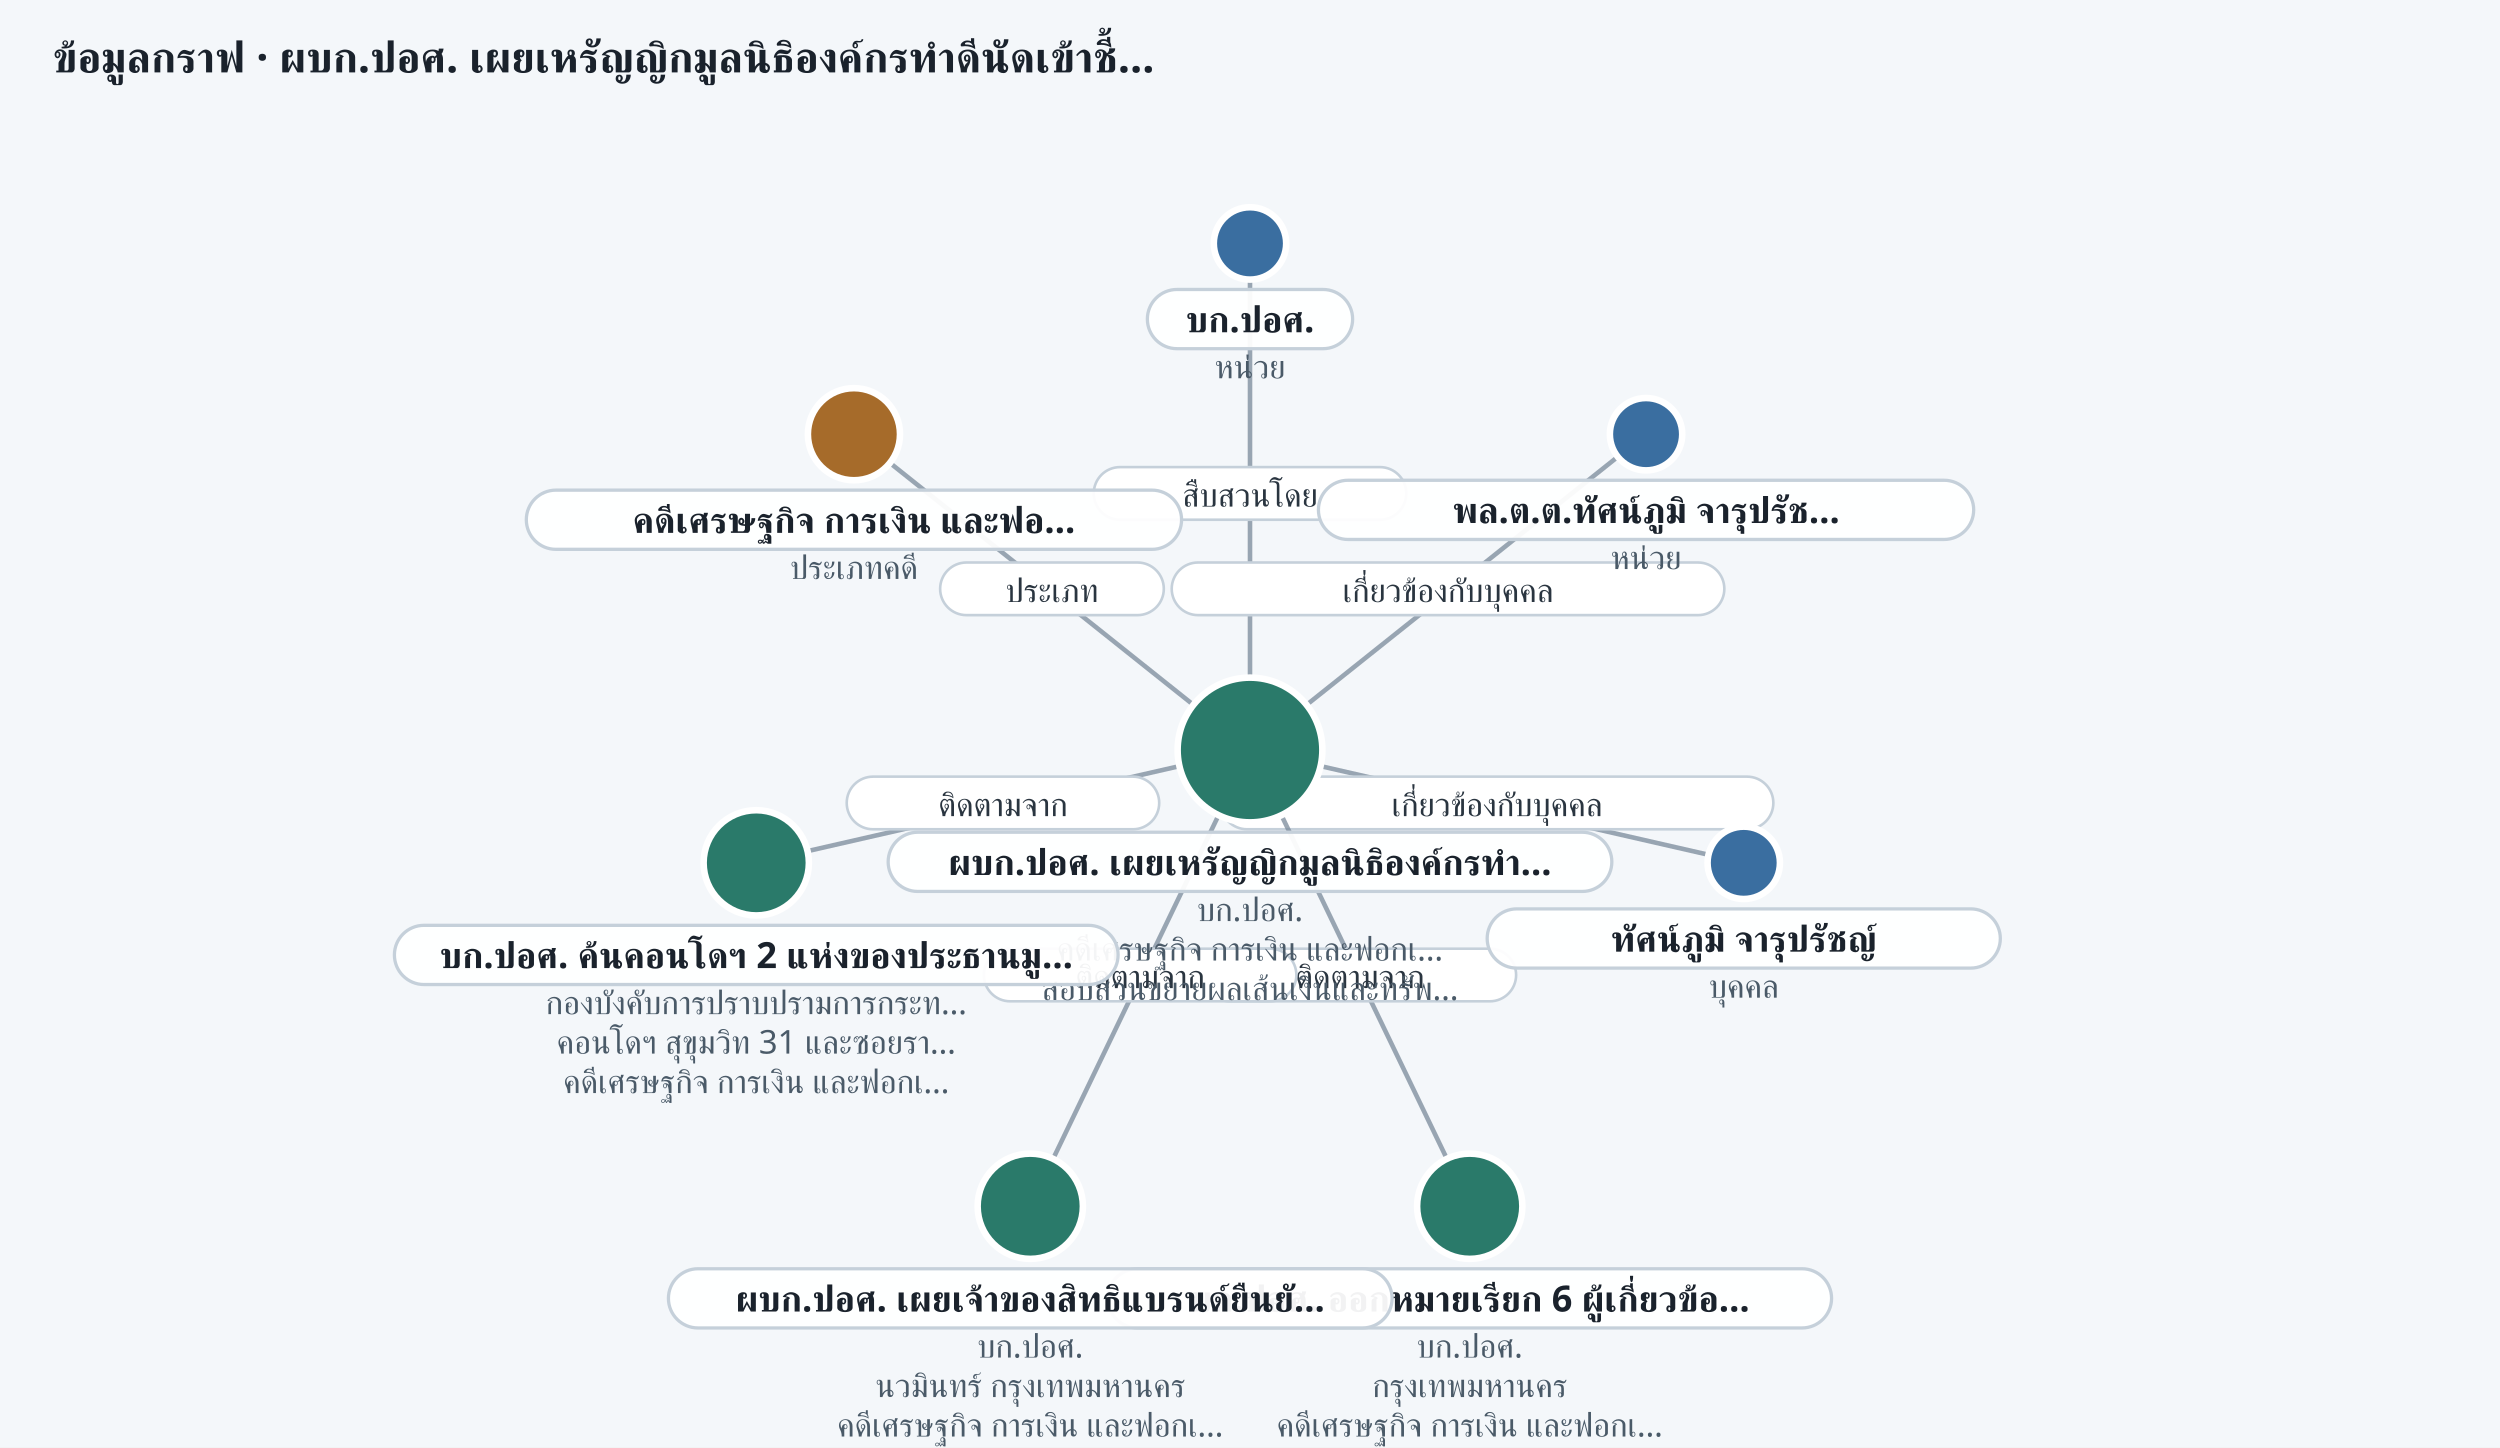
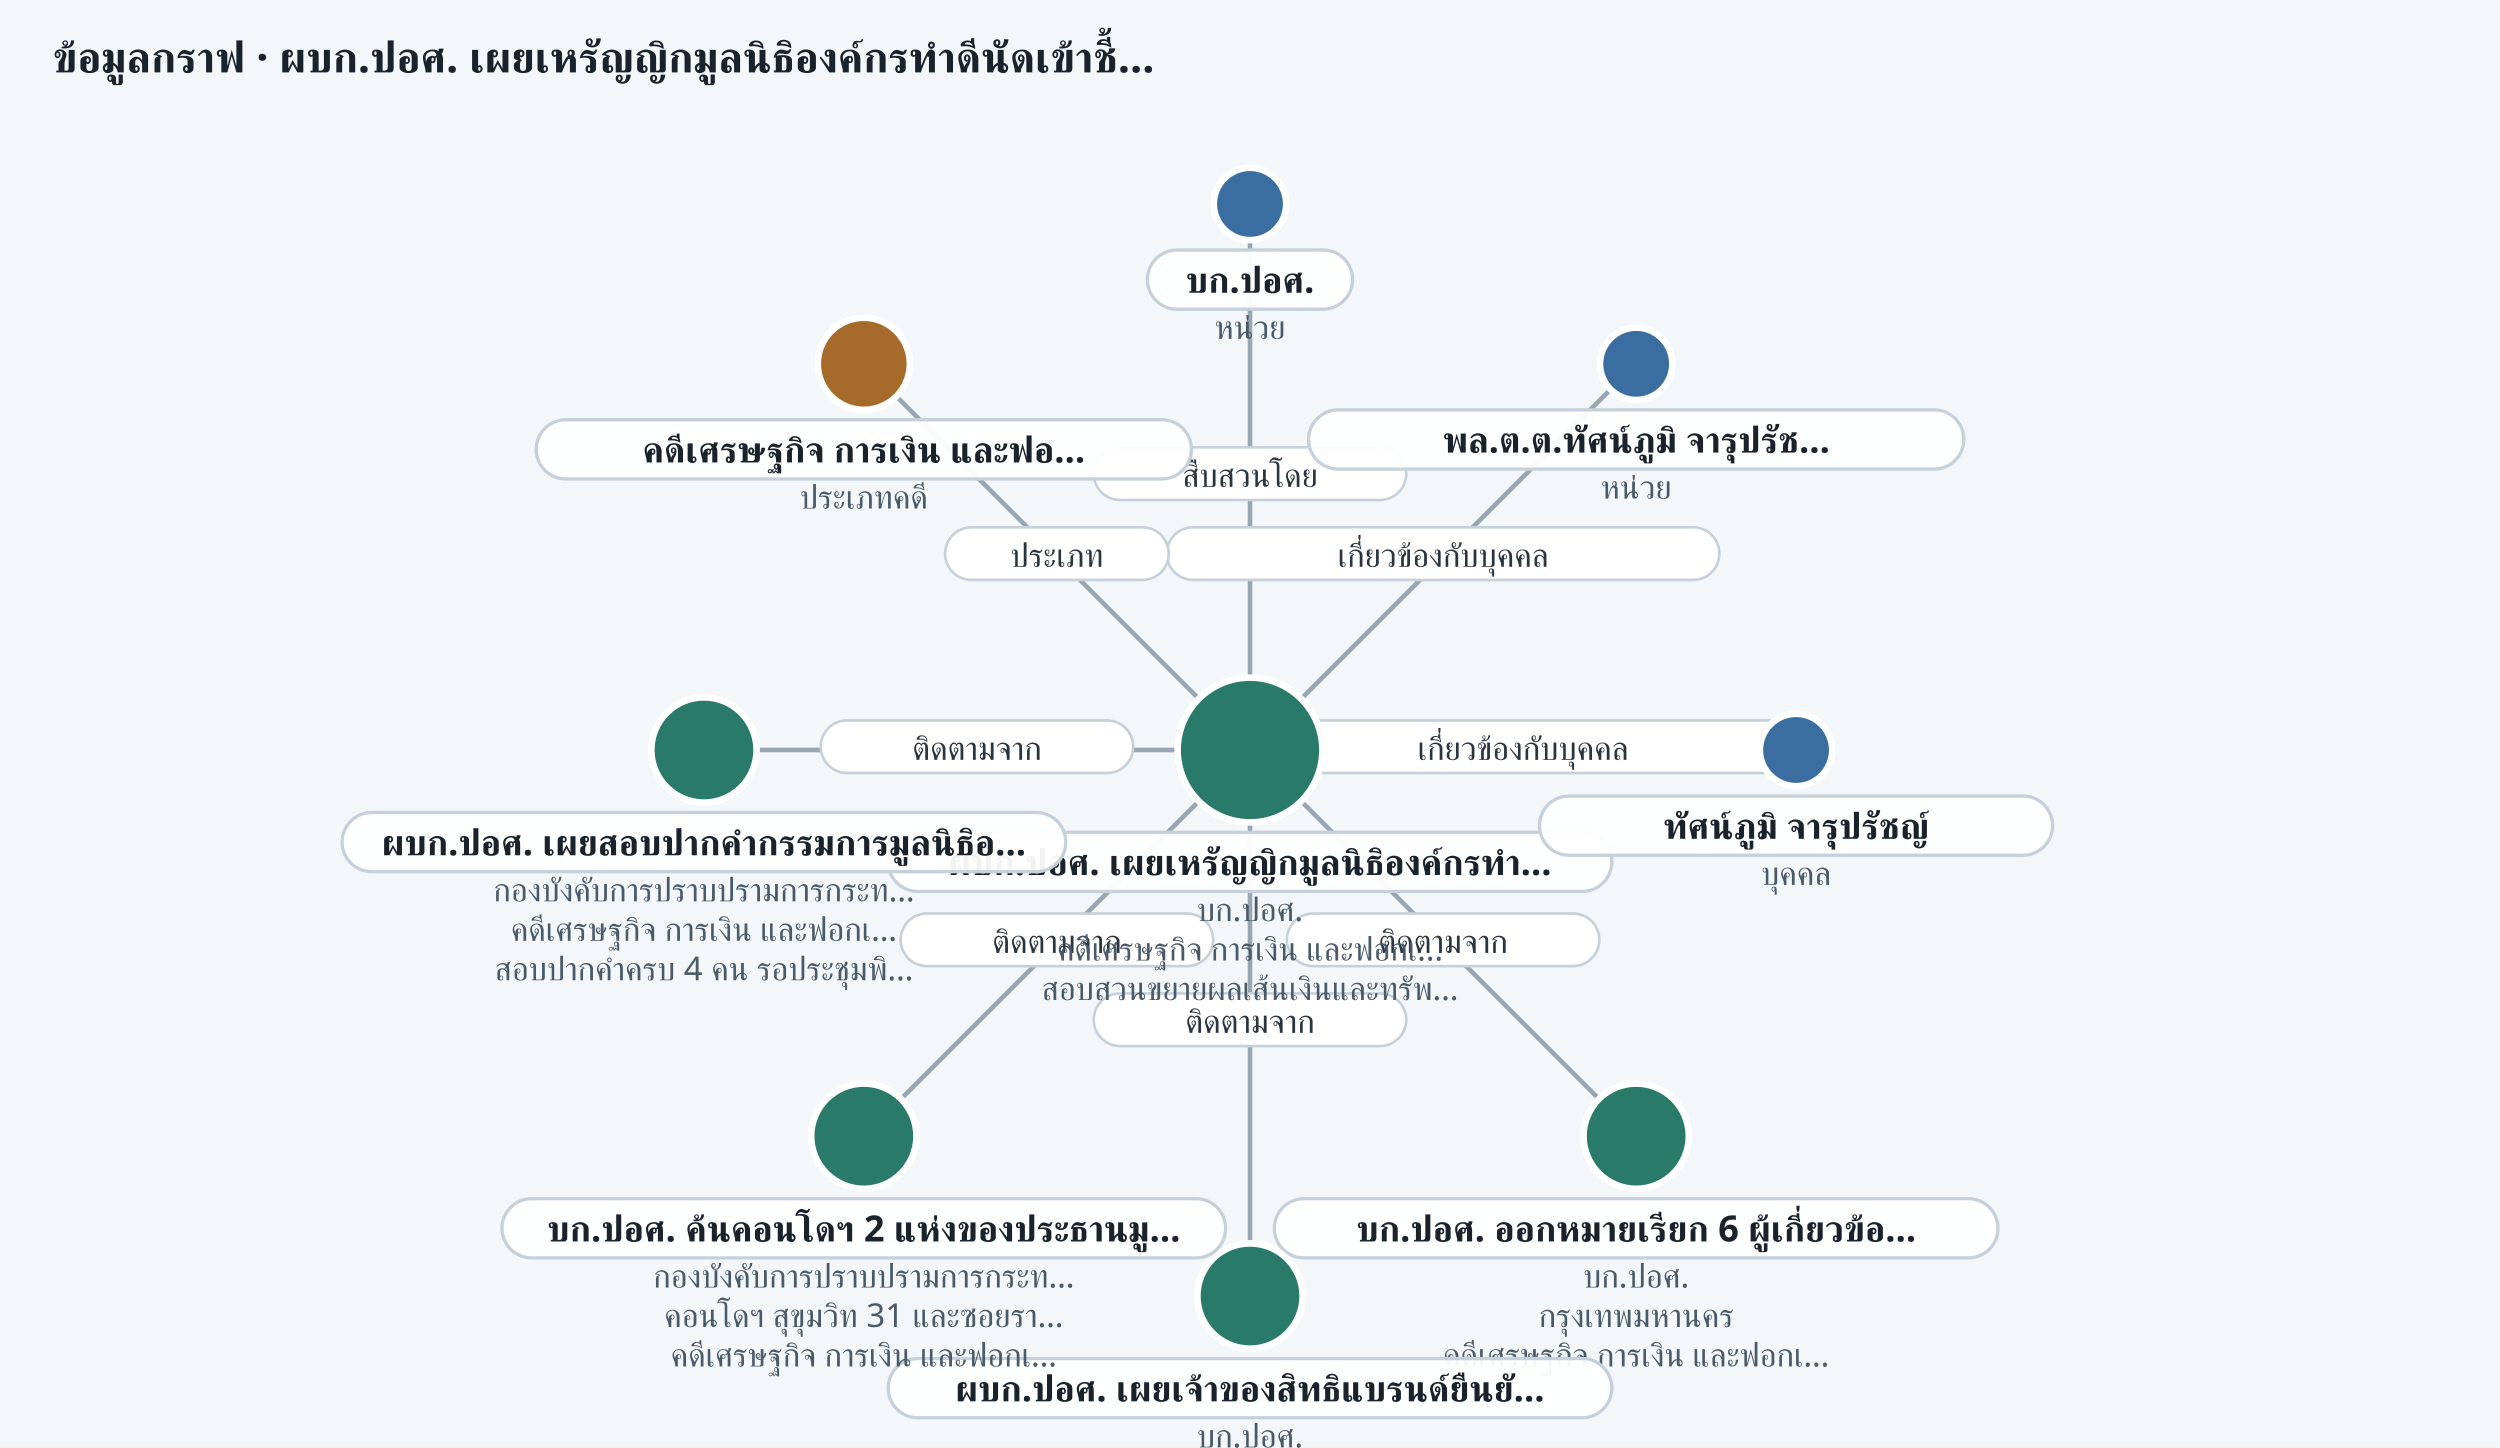
<svg xmlns="http://www.w3.org/2000/svg" width="760" height="440" viewBox="0 0 760 440" role="img" aria-label="ego graph 20261111-econ-01">
  <rect width="100%" height="100%" fill="#f4f7fa" />
  <text x="16" y="22" font-size="13" font-weight="700" fill="#1a222c" font-family="Sarabun, Anuphan, sans-serif">ข้อมูลกราฟ · ผบก.ปอศ. เผยเหรัญญิกมูลนิธิองค์กรทำดีนัดเข้าชี้…</text>
-   <line x1="380.0" y1="228.0" x2="380.0" y2="74.0" stroke="#7a8a9a" stroke-width="1.4" opacity="0.75" />
-   <rect x="332.5" y="142.0" width="95.0" height="16" rx="8" fill="#fff" stroke="#c5d0da" stroke-width="0.8" />
-   <text x="380.0" y="154.0" text-anchor="middle" font-size="10" fill="#2a3540" font-family="Sarabun, Anuphan, sans-serif">สืบสวนโดย</text>
-   <line x1="380.0" y1="228.0" x2="500.4" y2="132.0" stroke="#7a8a9a" stroke-width="1.4" opacity="0.75" />
-   <rect x="356.2" y="171.0" width="168.0" height="16" rx="8" fill="#fff" stroke="#c5d0da" stroke-width="0.8" />
-   <text x="440.2" y="183.0" text-anchor="middle" font-size="10" fill="#2a3540" font-family="Sarabun, Anuphan, sans-serif">เกี่ยวข้องกับบุคคล</text>
-   <line x1="380.0" y1="228.0" x2="530.1" y2="262.3" stroke="#7a8a9a" stroke-width="1.4" opacity="0.75" />
-   <rect x="371.1" y="236.1" width="168.0" height="16" rx="8" fill="#fff" stroke="#c5d0da" stroke-width="0.8" />
-   <text x="455.1" y="248.1" text-anchor="middle" font-size="10" fill="#2a3540" font-family="Sarabun, Anuphan, sans-serif">เกี่ยวข้องกับบุคคล</text>
-   <line x1="380.0" y1="228.0" x2="446.8" y2="366.7" stroke="#7a8a9a" stroke-width="1.4" opacity="0.75" />
-   <rect x="365.9" y="288.4" width="95.0" height="16" rx="8" fill="#fff" stroke="#c5d0da" stroke-width="0.8" />
-   <text x="413.4" y="300.4" text-anchor="middle" font-size="10" fill="#2a3540" font-family="Sarabun, Anuphan, sans-serif">ติดตามจาก</text>
-   <line x1="380.0" y1="228.0" x2="313.2" y2="366.7" stroke="#7a8a9a" stroke-width="1.4" opacity="0.75" />
-   <rect x="299.1" y="288.4" width="95.0" height="16" rx="8" fill="#fff" stroke="#c5d0da" stroke-width="0.8" />
-   <text x="346.6" y="300.4" text-anchor="middle" font-size="10" fill="#2a3540" font-family="Sarabun, Anuphan, sans-serif">ติดตามจาก</text>
-   <line x1="229.9" y1="262.3" x2="380.0" y2="228.0" stroke="#7a8a9a" stroke-width="1.4" opacity="0.75" />
-   <rect x="257.4" y="236.1" width="95.0" height="16" rx="8" fill="#fff" stroke="#c5d0da" stroke-width="0.8" />
-   <text x="304.9" y="248.1" text-anchor="middle" font-size="10" fill="#2a3540" font-family="Sarabun, Anuphan, sans-serif">ติดตามจาก</text>
-   <line x1="380.0" y1="228.0" x2="259.6" y2="132.0" stroke="#7a8a9a" stroke-width="1.4" opacity="0.75" />
-   <rect x="285.8" y="171.0" width="68.0" height="16" rx="8" fill="#fff" stroke="#c5d0da" stroke-width="0.8" />
-   <text x="319.8" y="183.0" text-anchor="middle" font-size="10" fill="#2a3540" font-family="Sarabun, Anuphan, sans-serif">ประเภท</text>
+   <line x1="380.0" y1="228.0" x2="380.0" y2="62.0" stroke="#7a8a9a" stroke-width="1.4" opacity="0.75" />
+   <rect x="332.5" y="136.0" width="95.0" height="16" rx="8" fill="#fff" stroke="#c5d0da" stroke-width="0.8" />
+   <text x="380.0" y="148.0" text-anchor="middle" font-size="10" fill="#2a3540" font-family="Sarabun, Anuphan, sans-serif">สืบสวนโดย</text>
+   <line x1="380.0" y1="228.0" x2="497.4" y2="110.6" stroke="#7a8a9a" stroke-width="1.4" opacity="0.75" />
+   <rect x="354.7" y="160.3" width="168.0" height="16" rx="8" fill="#fff" stroke="#c5d0da" stroke-width="0.8" />
+   <text x="438.7" y="172.3" text-anchor="middle" font-size="10" fill="#2a3540" font-family="Sarabun, Anuphan, sans-serif">เกี่ยวข้องกับบุคคล</text>
+   <line x1="380.0" y1="228.0" x2="546.0" y2="228.0" stroke="#7a8a9a" stroke-width="1.4" opacity="0.75" />
+   <rect x="379.0" y="219.0" width="168.0" height="16" rx="8" fill="#fff" stroke="#c5d0da" stroke-width="0.8" />
+   <text x="463.0" y="231.0" text-anchor="middle" font-size="10" fill="#2a3540" font-family="Sarabun, Anuphan, sans-serif">เกี่ยวข้องกับบุคคล</text>
+   <line x1="380.0" y1="228.0" x2="497.4" y2="345.4" stroke="#7a8a9a" stroke-width="1.4" opacity="0.75" />
+   <rect x="391.2" y="277.7" width="95.0" height="16" rx="8" fill="#fff" stroke="#c5d0da" stroke-width="0.8" />
+   <text x="438.7" y="289.7" text-anchor="middle" font-size="10" fill="#2a3540" font-family="Sarabun, Anuphan, sans-serif">ติดตามจาก</text>
+   <line x1="380.0" y1="228.0" x2="380.0" y2="394.0" stroke="#7a8a9a" stroke-width="1.4" opacity="0.75" />
+   <rect x="332.5" y="302.0" width="95.0" height="16" rx="8" fill="#fff" stroke="#c5d0da" stroke-width="0.8" />
+   <text x="380.0" y="314.0" text-anchor="middle" font-size="10" fill="#2a3540" font-family="Sarabun, Anuphan, sans-serif">ติดตามจาก</text>
+   <line x1="262.6" y1="345.4" x2="380.0" y2="228.0" stroke="#7a8a9a" stroke-width="1.4" opacity="0.75" />
+   <rect x="273.8" y="277.7" width="95.0" height="16" rx="8" fill="#fff" stroke="#c5d0da" stroke-width="0.8" />
+   <text x="321.3" y="289.7" text-anchor="middle" font-size="10" fill="#2a3540" font-family="Sarabun, Anuphan, sans-serif">ติดตามจาก</text>
+   <line x1="214.0" y1="228.0" x2="380.0" y2="228.0" stroke="#7a8a9a" stroke-width="1.4" opacity="0.75" />
+   <rect x="249.5" y="219.0" width="95.0" height="16" rx="8" fill="#fff" stroke="#c5d0da" stroke-width="0.8" />
+   <text x="297.0" y="231.0" text-anchor="middle" font-size="10" fill="#2a3540" font-family="Sarabun, Anuphan, sans-serif">ติดตามจาก</text>
+   <line x1="380.0" y1="228.0" x2="262.6" y2="110.6" stroke="#7a8a9a" stroke-width="1.4" opacity="0.75" />
+   <rect x="287.3" y="160.3" width="68.0" height="16" rx="8" fill="#fff" stroke="#c5d0da" stroke-width="0.8" />
+   <text x="321.3" y="172.3" text-anchor="middle" font-size="10" fill="#2a3540" font-family="Sarabun, Anuphan, sans-serif">ประเภท</text>
  <circle cx="380.0" cy="228.0" r="22" fill="#2a7a6a" stroke="#fff" stroke-width="2" />
  <rect x="270.0" y="253.0" width="220.0" height="18" rx="9" fill="rgba(255,255,255,0.94)" stroke="#c5d0da" />
  <text x="380.0" y="266.0" text-anchor="middle" font-size="11" font-weight="600" fill="#1a222c" font-family="Sarabun, Anuphan, sans-serif">ผบก.ปอศ. เผยเหรัญญิกมูลนิธิองค์กรทำ…</text>
  <text x="380.0" y="280.0" text-anchor="middle" font-size="10" fill="#4a5a68" font-family="Sarabun, Anuphan, sans-serif">บก.ปอศ.</text>
  <text x="380.0" y="292.0" text-anchor="middle" font-size="10" fill="#4a5a68" font-family="Sarabun, Anuphan, sans-serif">คดีเศรษฐกิจ การเงิน และฟอกเ…</text>
  <text x="380.0" y="304.0" text-anchor="middle" font-size="10" fill="#4a5a68" font-family="Sarabun, Anuphan, sans-serif">สอบสวนขยายผลเส้นเงินและทรัพ…</text>
-   <circle cx="380.0" cy="74.0" r="11" fill="#3a6ea0" stroke="#fff" stroke-width="2" />
-   <rect x="348.8" y="88.0" width="62.4" height="18" rx="9" fill="rgba(255,255,255,0.94)" stroke="#c5d0da" />
-   <text x="380.0" y="101.0" text-anchor="middle" font-size="11" font-weight="600" fill="#1a222c" font-family="Sarabun, Anuphan, sans-serif">บก.ปอศ.</text>
-   <text x="380.0" y="115.0" text-anchor="middle" font-size="10" fill="#4a5a68" font-family="Sarabun, Anuphan, sans-serif">หน่วย</text>
-   <circle cx="500.4" cy="132.0" r="11" fill="#3a6ea0" stroke="#fff" stroke-width="2" />
-   <rect x="400.8" y="146.0" width="199.2" height="18" rx="9" fill="rgba(255,255,255,0.94)" stroke="#c5d0da" />
-   <text x="500.4" y="159.0" text-anchor="middle" font-size="11" font-weight="600" fill="#1a222c" font-family="Sarabun, Anuphan, sans-serif">พล.ต.ต.ทัศน์ภูมิ จารุปรัช…</text>
-   <text x="500.4" y="173.0" text-anchor="middle" font-size="10" fill="#4a5a68" font-family="Sarabun, Anuphan, sans-serif">หน่วย</text>
-   <circle cx="530.1" cy="262.3" r="11" fill="#3a6ea0" stroke="#fff" stroke-width="2" />
-   <rect x="452.1" y="276.3" width="156.0" height="18" rx="9" fill="rgba(255,255,255,0.94)" stroke="#c5d0da" />
-   <text x="530.1" y="289.3" text-anchor="middle" font-size="11" font-weight="600" fill="#1a222c" font-family="Sarabun, Anuphan, sans-serif">ทัศน์ภูมิ จารุปรัชญ์</text>
-   <text x="530.1" y="303.3" text-anchor="middle" font-size="10" fill="#4a5a68" font-family="Sarabun, Anuphan, sans-serif">บุคคล</text>
-   <circle cx="446.8" cy="366.7" r="16" fill="#2a7a6a" stroke="#fff" stroke-width="2" />
-   <rect x="336.8" y="385.7" width="220.0" height="18" rx="9" fill="rgba(255,255,255,0.94)" stroke="#c5d0da" />
-   <text x="446.8" y="398.7" text-anchor="middle" font-size="11" font-weight="600" fill="#1a222c" font-family="Sarabun, Anuphan, sans-serif">บก.ปอศ. ออกหมายเรียก 6 ผู้เกี่ยวข้อ…</text>
-   <text x="446.8" y="412.7" text-anchor="middle" font-size="10" fill="#4a5a68" font-family="Sarabun, Anuphan, sans-serif">บก.ปอศ.</text>
-   <text x="446.8" y="424.7" text-anchor="middle" font-size="10" fill="#4a5a68" font-family="Sarabun, Anuphan, sans-serif">กรุงเทพมหานคร</text>
-   <text x="446.8" y="436.7" text-anchor="middle" font-size="10" fill="#4a5a68" font-family="Sarabun, Anuphan, sans-serif">คดีเศรษฐกิจ การเงิน และฟอกเ…</text>
-   <circle cx="313.2" cy="366.7" r="16" fill="#2a7a6a" stroke="#fff" stroke-width="2" />
-   <rect x="203.2" y="385.7" width="220.0" height="18" rx="9" fill="rgba(255,255,255,0.94)" stroke="#c5d0da" />
-   <text x="313.2" y="398.7" text-anchor="middle" font-size="11" font-weight="600" fill="#1a222c" font-family="Sarabun, Anuphan, sans-serif">ผบก.ปอศ. เผยเจ้าของสิทธิแบรนด์ยืนยั…</text>
-   <text x="313.2" y="412.7" text-anchor="middle" font-size="10" fill="#4a5a68" font-family="Sarabun, Anuphan, sans-serif">บก.ปอศ.</text>
-   <text x="313.2" y="424.7" text-anchor="middle" font-size="10" fill="#4a5a68" font-family="Sarabun, Anuphan, sans-serif">นวมินทร์ กรุงเทพมหานคร</text>
-   <text x="313.2" y="436.7" text-anchor="middle" font-size="10" fill="#4a5a68" font-family="Sarabun, Anuphan, sans-serif">คดีเศรษฐกิจ การเงิน และฟอกเ…</text>
-   <circle cx="229.9" cy="262.3" r="16" fill="#2a7a6a" stroke="#fff" stroke-width="2" />
-   <rect x="119.9" y="281.3" width="220.0" height="18" rx="9" fill="rgba(255,255,255,0.94)" stroke="#c5d0da" />
-   <text x="229.9" y="294.3" text-anchor="middle" font-size="11" font-weight="600" fill="#1a222c" font-family="Sarabun, Anuphan, sans-serif">บก.ปอศ. ค้นคอนโดฯ 2 แห่งของประธานมู…</text>
-   <text x="229.9" y="308.3" text-anchor="middle" font-size="10" fill="#4a5a68" font-family="Sarabun, Anuphan, sans-serif">กองบังคับการปราบปรามการกระท…</text>
-   <text x="229.9" y="320.3" text-anchor="middle" font-size="10" fill="#4a5a68" font-family="Sarabun, Anuphan, sans-serif">คอนโดฯ สุขุมวิท 31 และซอยรา…</text>
-   <text x="229.9" y="332.3" text-anchor="middle" font-size="10" fill="#4a5a68" font-family="Sarabun, Anuphan, sans-serif">คดีเศรษฐกิจ การเงิน และฟอกเ…</text>
-   <circle cx="259.6" cy="132.0" r="14" fill="#a66b2a" stroke="#fff" stroke-width="2" />
-   <rect x="160.0" y="149.0" width="199.2" height="18" rx="9" fill="rgba(255,255,255,0.94)" stroke="#c5d0da" />
-   <text x="259.6" y="162.0" text-anchor="middle" font-size="11" font-weight="600" fill="#1a222c" font-family="Sarabun, Anuphan, sans-serif">คดีเศรษฐกิจ การเงิน และฟอ…</text>
-   <text x="259.6" y="176.0" text-anchor="middle" font-size="10" fill="#4a5a68" font-family="Sarabun, Anuphan, sans-serif">ประเภทคดี</text>
+   <circle cx="380.0" cy="62.0" r="11" fill="#3a6ea0" stroke="#fff" stroke-width="2" />
+   <rect x="348.8" y="76.0" width="62.4" height="18" rx="9" fill="rgba(255,255,255,0.94)" stroke="#c5d0da" />
+   <text x="380.0" y="89.0" text-anchor="middle" font-size="11" font-weight="600" fill="#1a222c" font-family="Sarabun, Anuphan, sans-serif">บก.ปอศ.</text>
+   <text x="380.0" y="103.0" text-anchor="middle" font-size="10" fill="#4a5a68" font-family="Sarabun, Anuphan, sans-serif">หน่วย</text>
+   <circle cx="497.4" cy="110.6" r="11" fill="#3a6ea0" stroke="#fff" stroke-width="2" />
+   <rect x="397.8" y="124.6" width="199.2" height="18" rx="9" fill="rgba(255,255,255,0.94)" stroke="#c5d0da" />
+   <text x="497.4" y="137.6" text-anchor="middle" font-size="11" font-weight="600" fill="#1a222c" font-family="Sarabun, Anuphan, sans-serif">พล.ต.ต.ทัศน์ภูมิ จารุปรัช…</text>
+   <text x="497.4" y="151.6" text-anchor="middle" font-size="10" fill="#4a5a68" font-family="Sarabun, Anuphan, sans-serif">หน่วย</text>
+   <circle cx="546.0" cy="228.0" r="11" fill="#3a6ea0" stroke="#fff" stroke-width="2" />
+   <rect x="468.0" y="242.0" width="156.0" height="18" rx="9" fill="rgba(255,255,255,0.94)" stroke="#c5d0da" />
+   <text x="546.0" y="255.0" text-anchor="middle" font-size="11" font-weight="600" fill="#1a222c" font-family="Sarabun, Anuphan, sans-serif">ทัศน์ภูมิ จารุปรัชญ์</text>
+   <text x="546.0" y="269.0" text-anchor="middle" font-size="10" fill="#4a5a68" font-family="Sarabun, Anuphan, sans-serif">บุคคล</text>
+   <circle cx="497.4" cy="345.4" r="16" fill="#2a7a6a" stroke="#fff" stroke-width="2" />
+   <rect x="387.4" y="364.4" width="220.0" height="18" rx="9" fill="rgba(255,255,255,0.94)" stroke="#c5d0da" />
+   <text x="497.4" y="377.4" text-anchor="middle" font-size="11" font-weight="600" fill="#1a222c" font-family="Sarabun, Anuphan, sans-serif">บก.ปอศ. ออกหมายเรียก 6 ผู้เกี่ยวข้อ…</text>
+   <text x="497.4" y="391.4" text-anchor="middle" font-size="10" fill="#4a5a68" font-family="Sarabun, Anuphan, sans-serif">บก.ปอศ.</text>
+   <text x="497.4" y="403.4" text-anchor="middle" font-size="10" fill="#4a5a68" font-family="Sarabun, Anuphan, sans-serif">กรุงเทพมหานคร</text>
+   <text x="497.4" y="415.4" text-anchor="middle" font-size="10" fill="#4a5a68" font-family="Sarabun, Anuphan, sans-serif">คดีเศรษฐกิจ การเงิน และฟอกเ…</text>
+   <circle cx="380.0" cy="394.0" r="16" fill="#2a7a6a" stroke="#fff" stroke-width="2" />
+   <rect x="270.0" y="413.0" width="220.0" height="18" rx="9" fill="rgba(255,255,255,0.94)" stroke="#c5d0da" />
+   <text x="380.0" y="426.0" text-anchor="middle" font-size="11" font-weight="600" fill="#1a222c" font-family="Sarabun, Anuphan, sans-serif">ผบก.ปอศ. เผยเจ้าของสิทธิแบรนด์ยืนยั…</text>
+   <text x="380.0" y="440.0" text-anchor="middle" font-size="10" fill="#4a5a68" font-family="Sarabun, Anuphan, sans-serif">บก.ปอศ.</text>
+   <text x="380.0" y="452.0" text-anchor="middle" font-size="10" fill="#4a5a68" font-family="Sarabun, Anuphan, sans-serif">นวมินทร์ กรุงเทพมหานคร</text>
+   <text x="380.0" y="464.0" text-anchor="middle" font-size="10" fill="#4a5a68" font-family="Sarabun, Anuphan, sans-serif">คดีเศรษฐกิจ การเงิน และฟอกเ…</text>
+   <circle cx="262.6" cy="345.4" r="16" fill="#2a7a6a" stroke="#fff" stroke-width="2" />
+   <rect x="152.6" y="364.4" width="220.0" height="18" rx="9" fill="rgba(255,255,255,0.94)" stroke="#c5d0da" />
+   <text x="262.6" y="377.4" text-anchor="middle" font-size="11" font-weight="600" fill="#1a222c" font-family="Sarabun, Anuphan, sans-serif">บก.ปอศ. ค้นคอนโดฯ 2 แห่งของประธานมู…</text>
+   <text x="262.6" y="391.4" text-anchor="middle" font-size="10" fill="#4a5a68" font-family="Sarabun, Anuphan, sans-serif">กองบังคับการปราบปรามการกระท…</text>
+   <text x="262.6" y="403.4" text-anchor="middle" font-size="10" fill="#4a5a68" font-family="Sarabun, Anuphan, sans-serif">คอนโดฯ สุขุมวิท 31 และซอยรา…</text>
+   <text x="262.6" y="415.4" text-anchor="middle" font-size="10" fill="#4a5a68" font-family="Sarabun, Anuphan, sans-serif">คดีเศรษฐกิจ การเงิน และฟอกเ…</text>
+   <circle cx="214.0" cy="228.0" r="16" fill="#2a7a6a" stroke="#fff" stroke-width="2" />
+   <rect x="104.0" y="247.0" width="220.0" height="18" rx="9" fill="rgba(255,255,255,0.94)" stroke="#c5d0da" />
+   <text x="214.0" y="260.0" text-anchor="middle" font-size="11" font-weight="600" fill="#1a222c" font-family="Sarabun, Anuphan, sans-serif">ผบก.ปอศ. เผยสอบปากคำกรรมการมูลนิธิอ…</text>
+   <text x="214.0" y="274.0" text-anchor="middle" font-size="10" fill="#4a5a68" font-family="Sarabun, Anuphan, sans-serif">กองบังคับการปราบปรามการกระท…</text>
+   <text x="214.0" y="286.0" text-anchor="middle" font-size="10" fill="#4a5a68" font-family="Sarabun, Anuphan, sans-serif">คดีเศรษฐกิจ การเงิน และฟอกเ…</text>
+   <text x="214.0" y="298.0" text-anchor="middle" font-size="10" fill="#4a5a68" font-family="Sarabun, Anuphan, sans-serif">สอบปากคำครบ 4 คน รอประชุมพิ…</text>
+   <circle cx="262.6" cy="110.6" r="14" fill="#a66b2a" stroke="#fff" stroke-width="2" />
+   <rect x="163.0" y="127.6" width="199.2" height="18" rx="9" fill="rgba(255,255,255,0.94)" stroke="#c5d0da" />
+   <text x="262.6" y="140.6" text-anchor="middle" font-size="11" font-weight="600" fill="#1a222c" font-family="Sarabun, Anuphan, sans-serif">คดีเศรษฐกิจ การเงิน และฟอ…</text>
+   <text x="262.6" y="154.6" text-anchor="middle" font-size="10" fill="#4a5a68" font-family="Sarabun, Anuphan, sans-serif">ประเภทคดี</text>
</svg>
